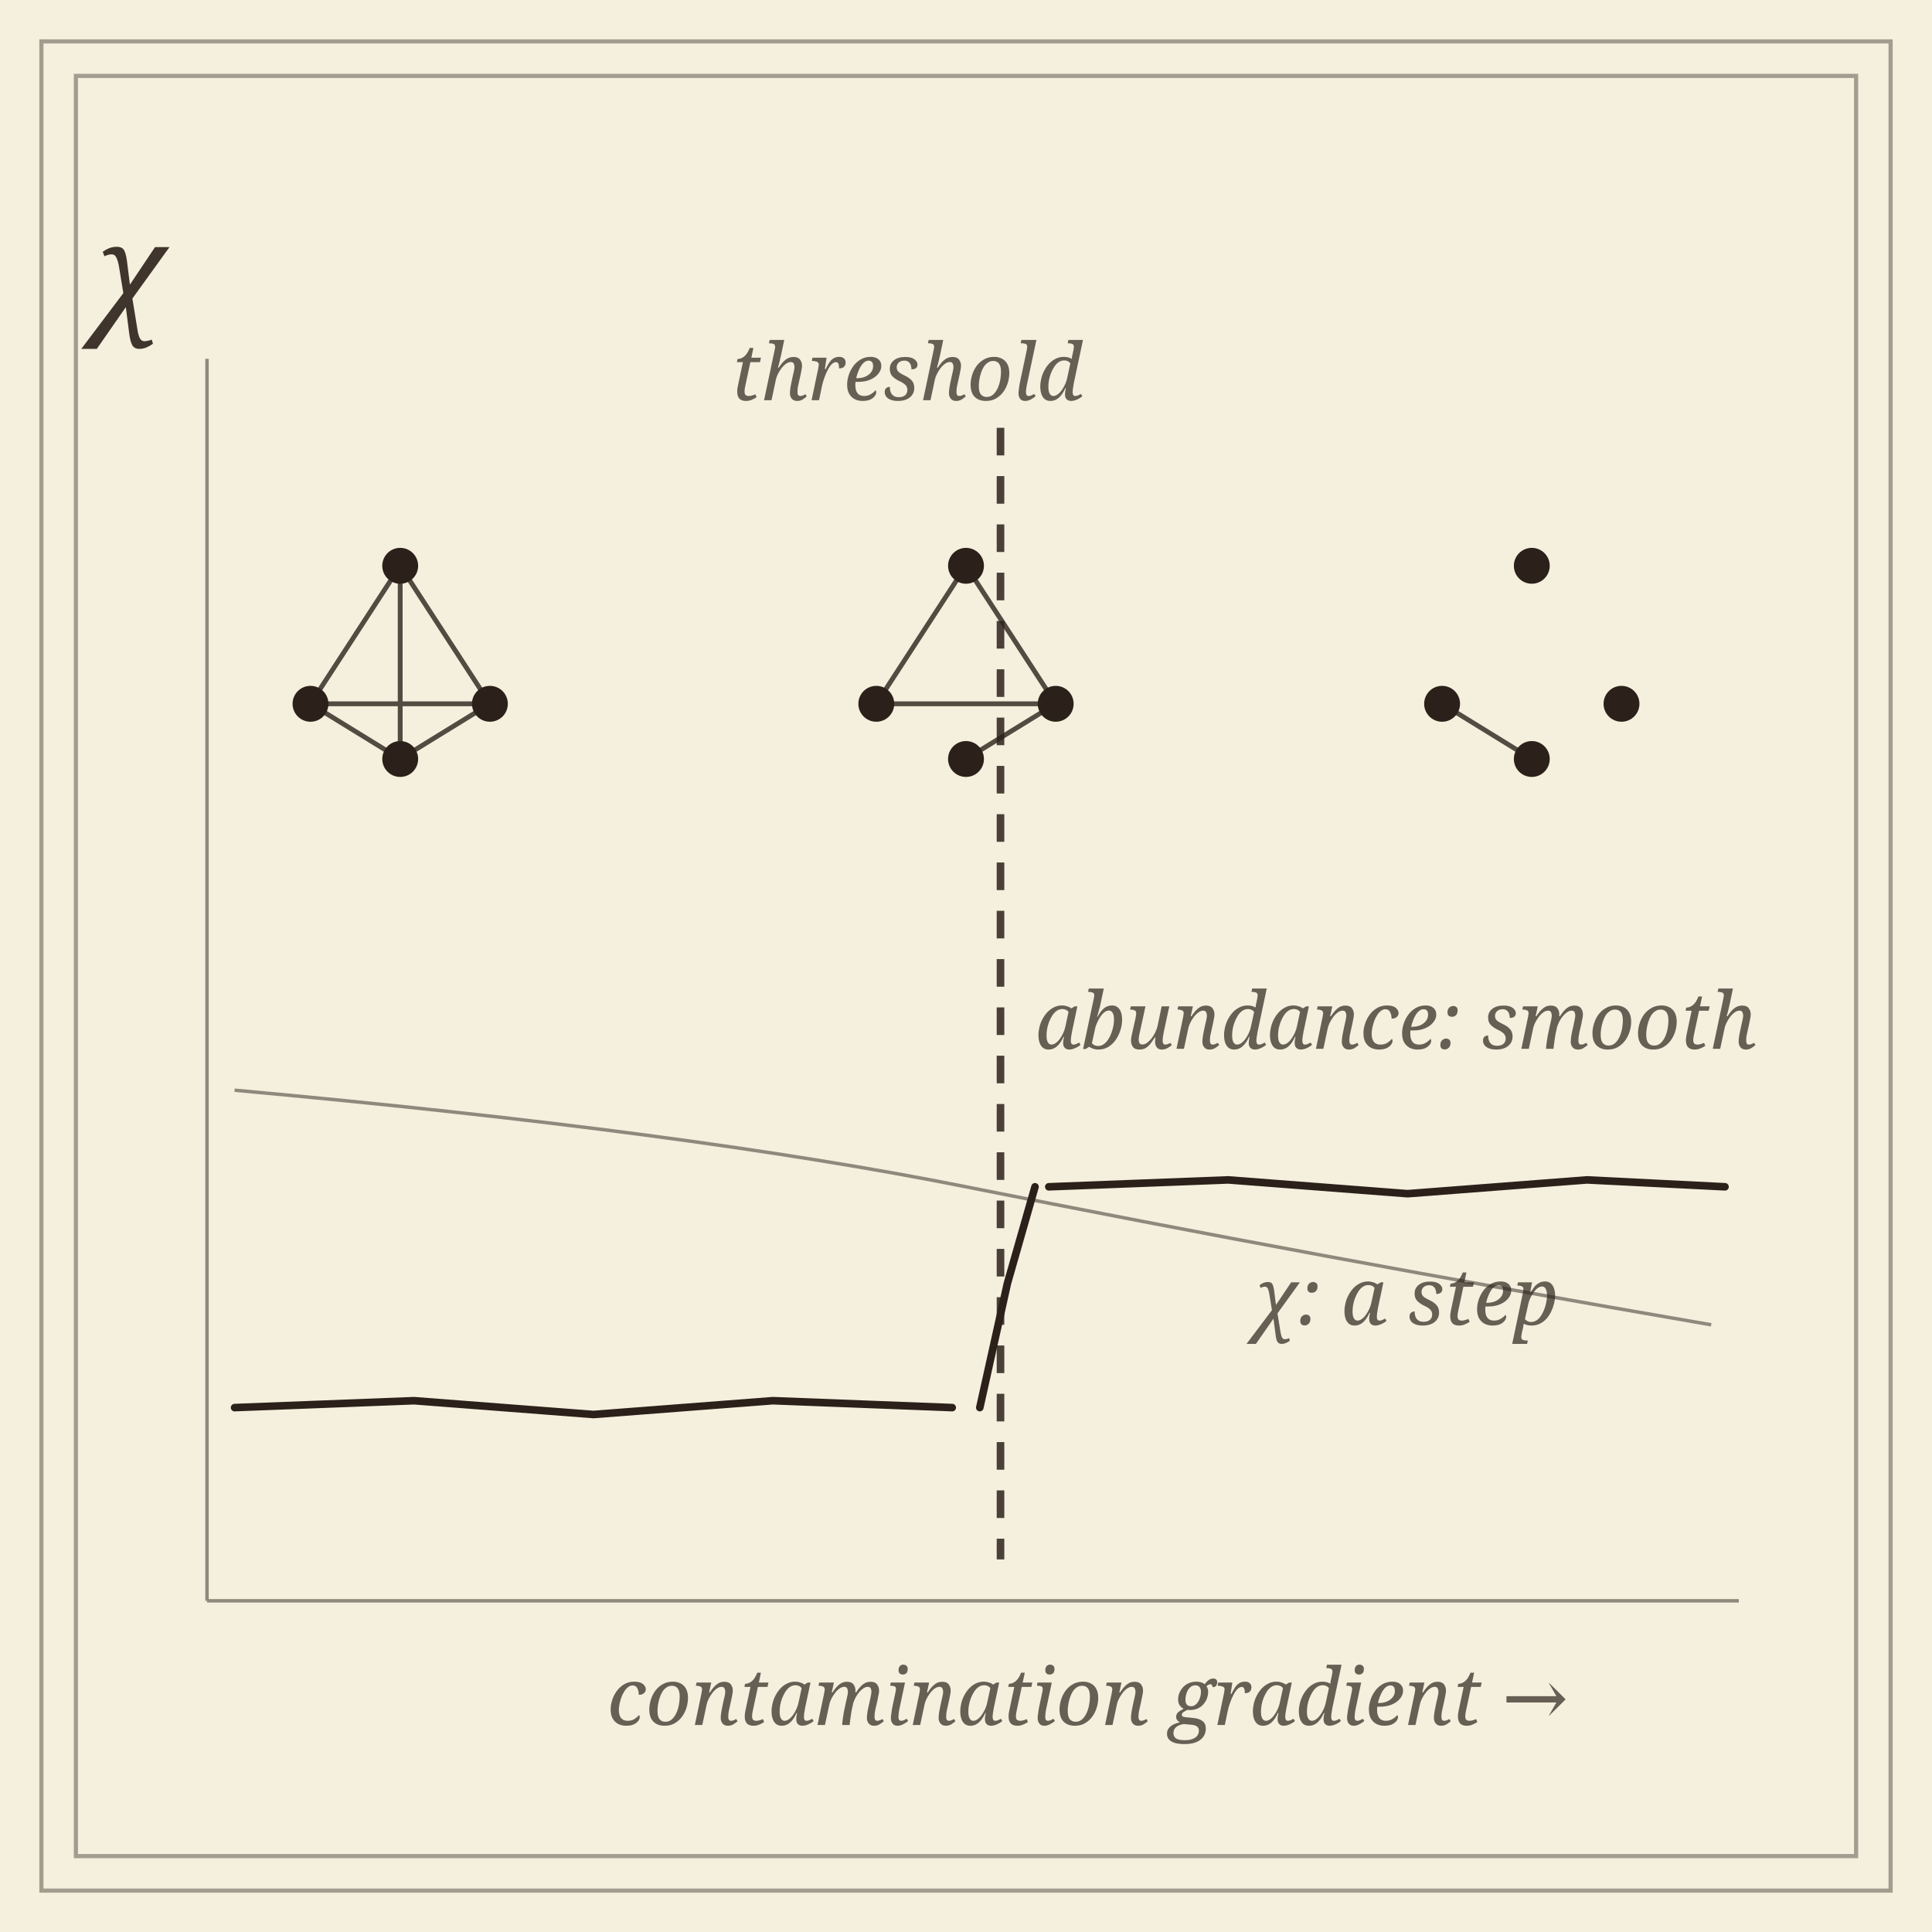
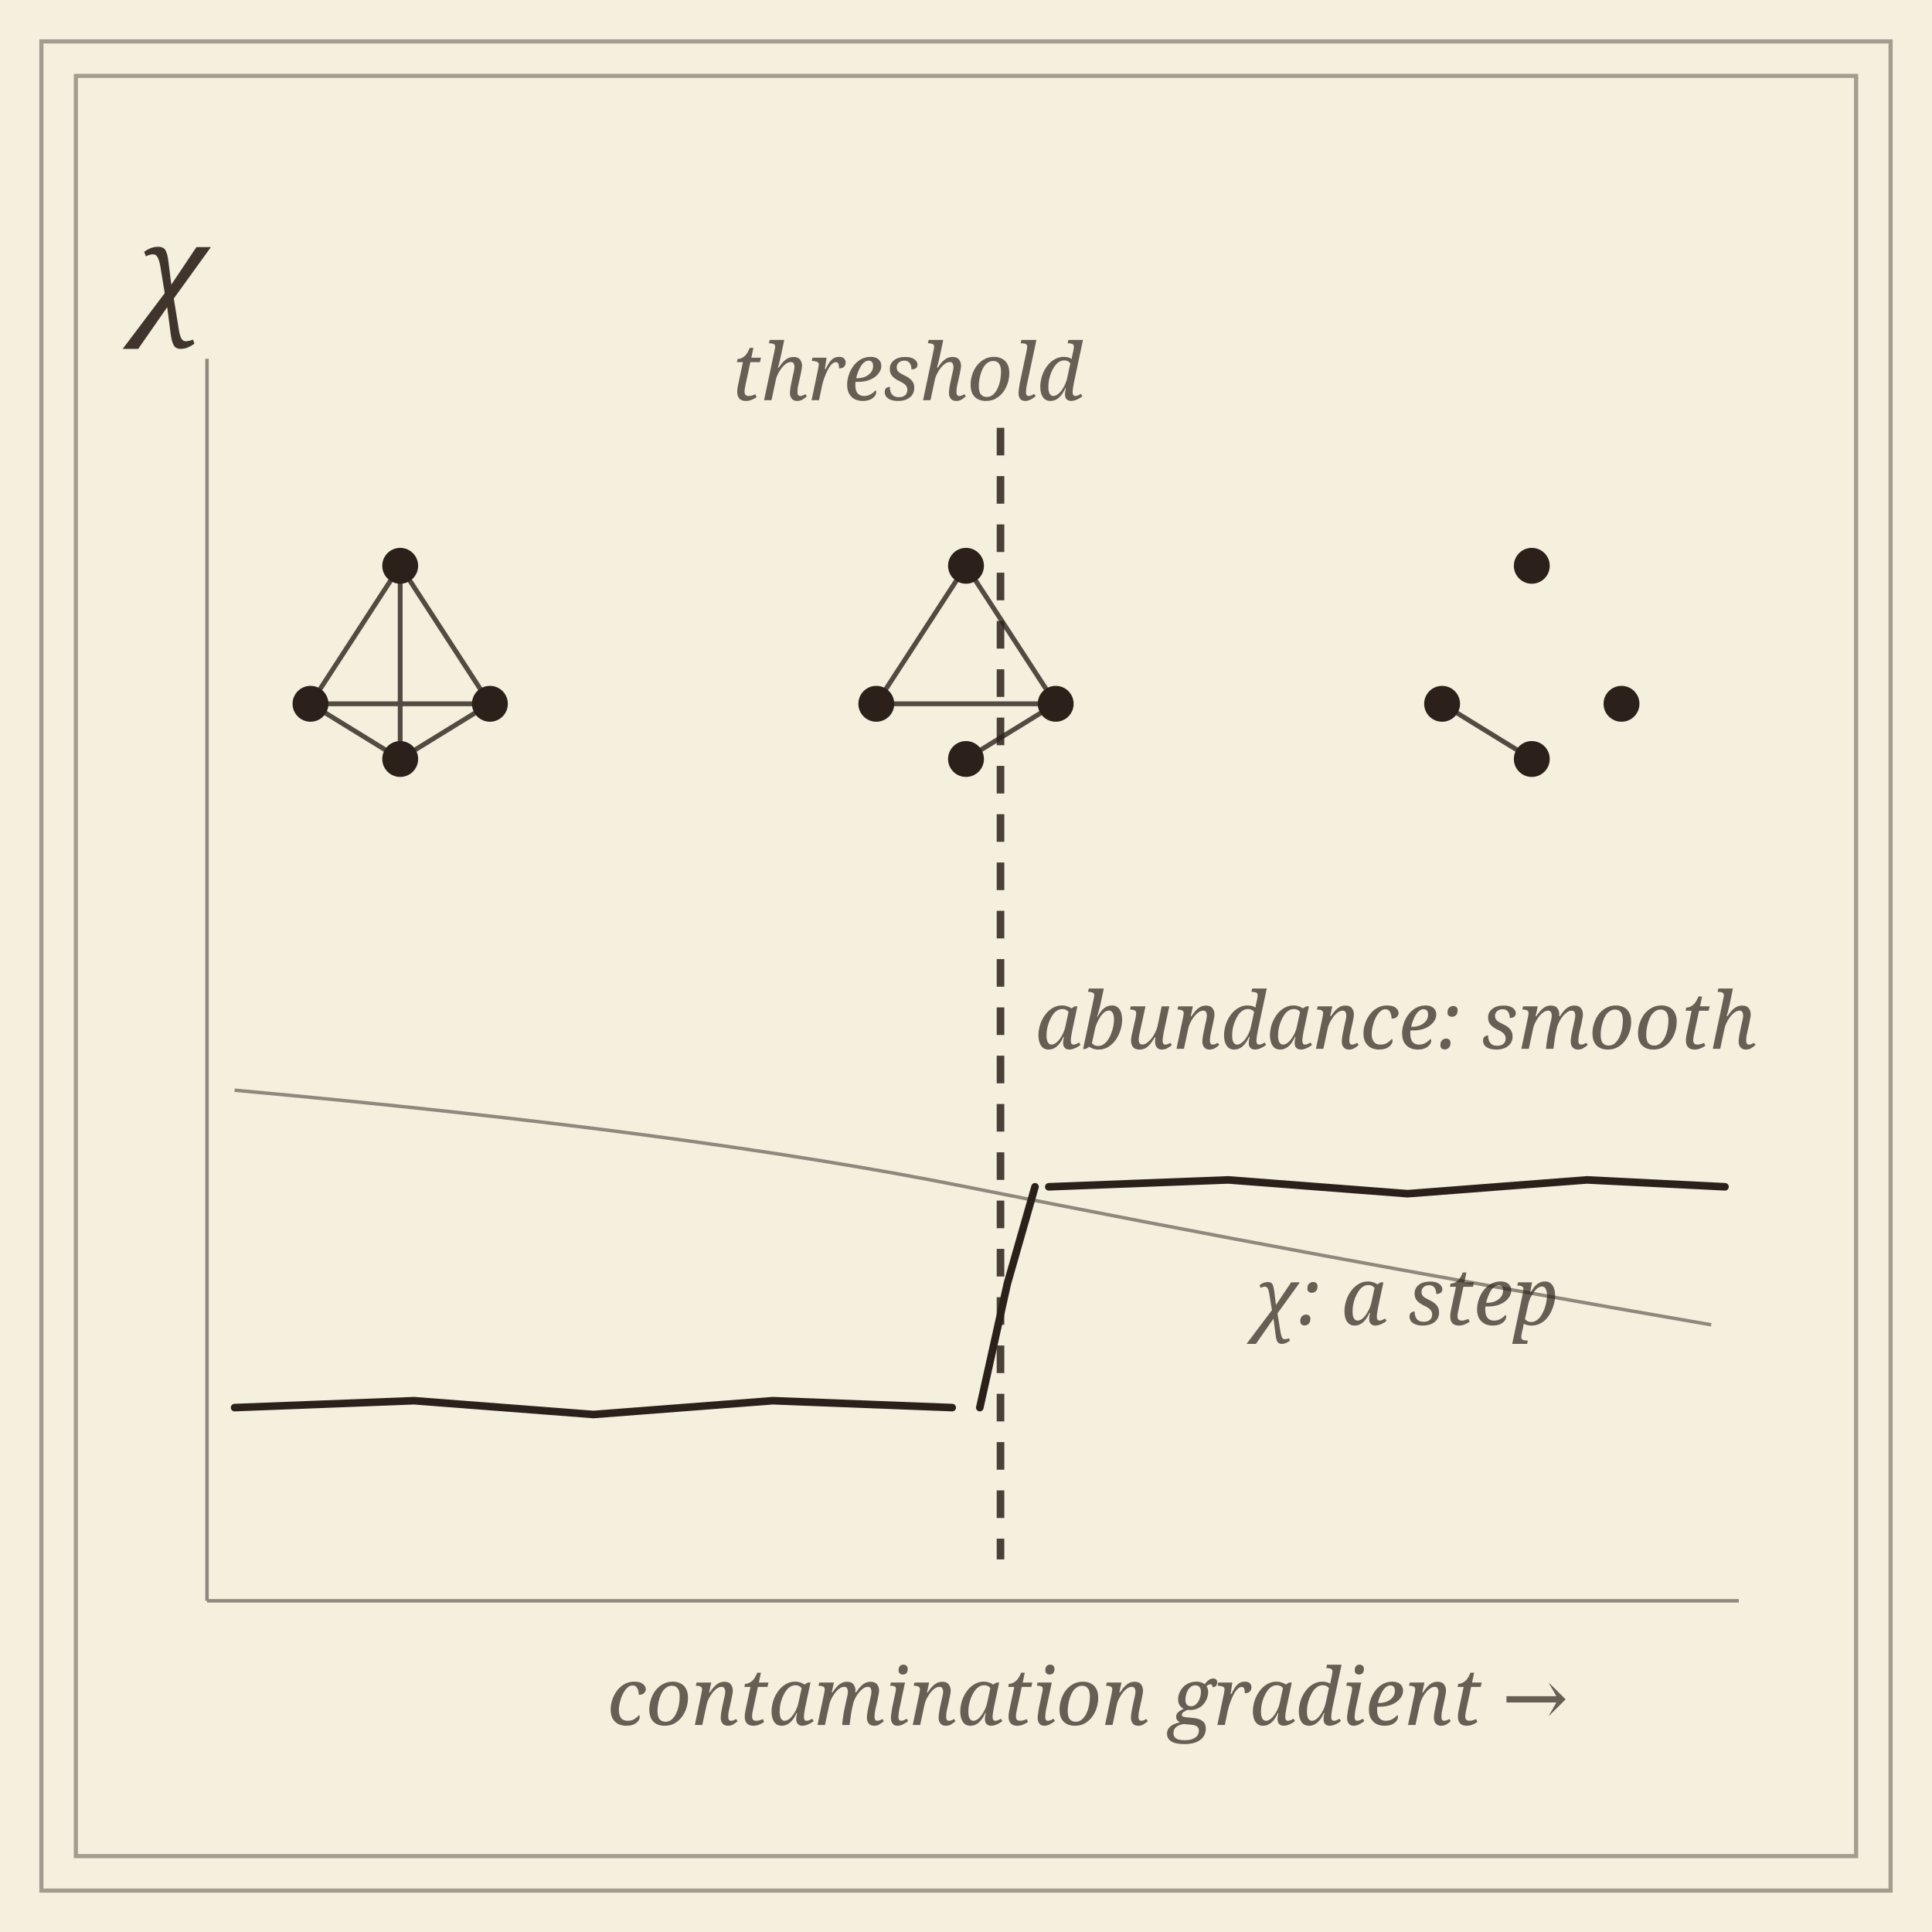
<svg xmlns="http://www.w3.org/2000/svg" viewBox="0 0 280 280" role="img" aria-label="A contamination gradient across survey plots: co-occurrence networks reorganize abruptly at a threshold while abundances change smoothly">
  <rect data-bg="paper" width="100%" height="100%" fill="#f5efde" />
  <defs>
    <style>
    .frame       { stroke: #2b211a; fill: none; stroke-width: 0.6; opacity: 0.4; }
    .ink         { stroke: #2b211a; fill: none; stroke-width: 1.1; stroke-linecap: round; stroke-linejoin: round; }
    .hair        { stroke: #2b211a; fill: none; stroke-width: 0.5; opacity: 0.5; }
    .edge        { stroke: #2b211a; fill: none; stroke-width: 0.7; opacity: 0.8; }
    .vertex      { fill: #2b211a; stroke: none; }
    .cut         { stroke: #2b211a; fill: none; stroke-width: 1.1; stroke-dasharray: 4 3; opacity: 0.85; }
    .label-math  { font-family: 'EB Garamond', Georgia, serif; font-style: italic; font-size: 19px; fill: #2b211a; opacity: 0.9; }
    .small-label { font-family: 'EB Garamond', Georgia, serif; font-style: italic; font-size: 11.5px; fill: #2b211a; opacity: 0.7; }
  </style>
  </defs>
  <rect class="frame" x="6" y="6" width="268" height="268" stroke-width="1.4" opacity="0.6" />
  <rect class="frame" x="11" y="11" width="258" height="258" stroke-width="0.5" opacity="0.4" />
  <g class="hair">
    <line x1="30" y1="232" x2="252" y2="232" />
    <line x1="30" y1="232" x2="30" y2="52" />
  </g>
  <text class="small-label" x="88" y="250">contamination gradient →</text>
-   <text class="label-math" x="14" y="46">χ</text>
+   <text class="label-math" x="20" y="46">χ</text>
  <g transform="translate(58,96)">
    <g class="edge">
      <line x1="0" y1="-14" x2="13" y2="6" />
      <line x1="0" y1="-14" x2="-13" y2="6" />
      <line x1="13" y1="6" x2="-13" y2="6" />
      <line x1="0" y1="-14" x2="0" y2="14" />
      <line x1="13" y1="6" x2="0" y2="14" />
      <line x1="-13" y1="6" x2="0" y2="14" />
    </g>
    <g class="vertex">
      <circle cx="0" cy="-14" r="2.6" />
      <circle cx="13" cy="6" r="2.6" />
      <circle cx="-13" cy="6" r="2.6" />
      <circle cx="0" cy="14" r="2.6" />
    </g>
  </g>
  <g transform="translate(140,96)">
    <g class="edge">
      <line x1="0" y1="-14" x2="13" y2="6" />
      <line x1="13" y1="6" x2="-13" y2="6" />
      <line x1="-13" y1="6" x2="0" y2="-14" />
      <line x1="13" y1="6" x2="0" y2="14" />
    </g>
    <g class="vertex">
      <circle cx="0" cy="-14" r="2.6" />
      <circle cx="13" cy="6" r="2.6" />
      <circle cx="-13" cy="6" r="2.6" />
      <circle cx="0" cy="14" r="2.6" />
    </g>
  </g>
  <g transform="translate(222,96)">
    <g class="edge">
      <line x1="-13" y1="6" x2="0" y2="14" />
    </g>
    <g class="vertex">
      <circle cx="0" cy="-14" r="2.6" />
      <circle cx="13" cy="6" r="2.6" />
      <circle cx="-13" cy="6" r="2.6" />
      <circle cx="0" cy="14" r="2.6" />
    </g>
  </g>
  <g class="hair">
    <path d="M 34 158 Q 100 164 140 172 Q 190 182 248 192" />
  </g>
  <text class="small-label" x="150" y="152">abundance: smooth</text>
  <g class="ink">
    <path d="M 34 204 L 60 203 L 86 205 L 112 203 L 138 204" />
    <path d="M 142 204 L 146 186 L 150 172" />
    <path d="M 152 172 L 178 171 L 204 173 L 230 171 L 250 172" />
  </g>
  <text class="small-label" x="182" y="192">χ: a step</text>
  <g class="cut">
    <line x1="145" y1="62" x2="145" y2="226" />
  </g>
  <text class="small-label" x="106" y="58">threshold</text>
</svg>
